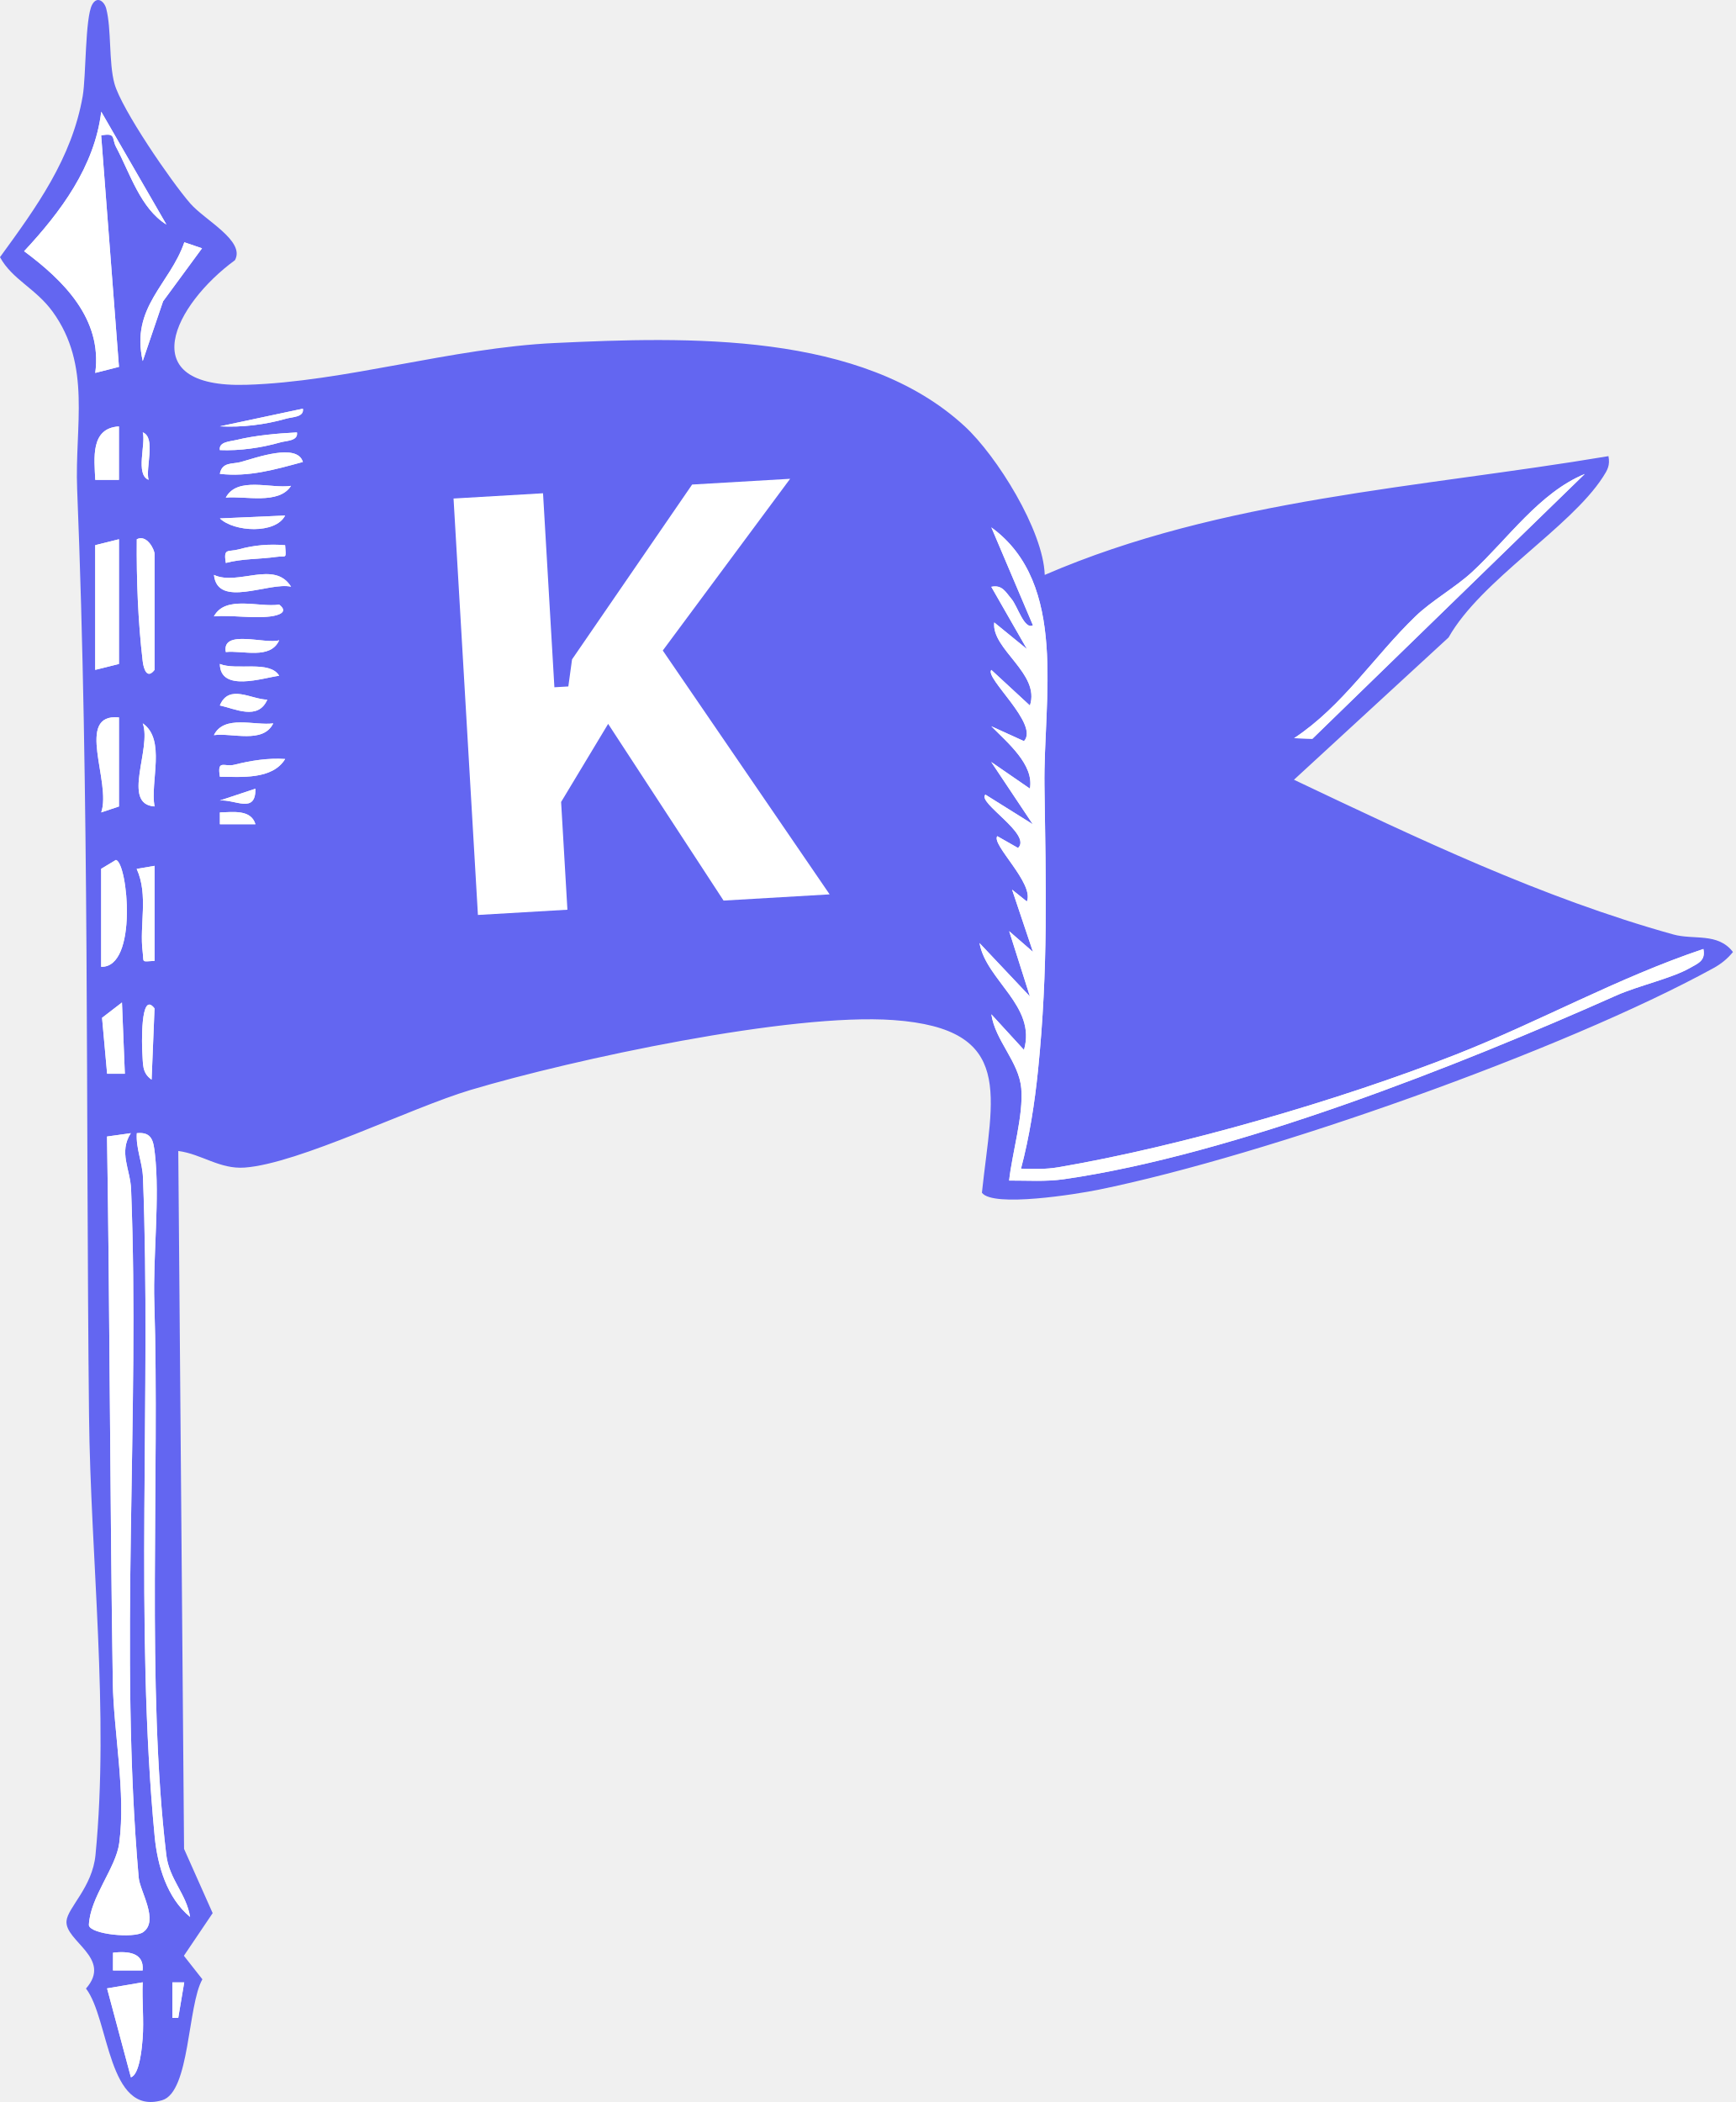
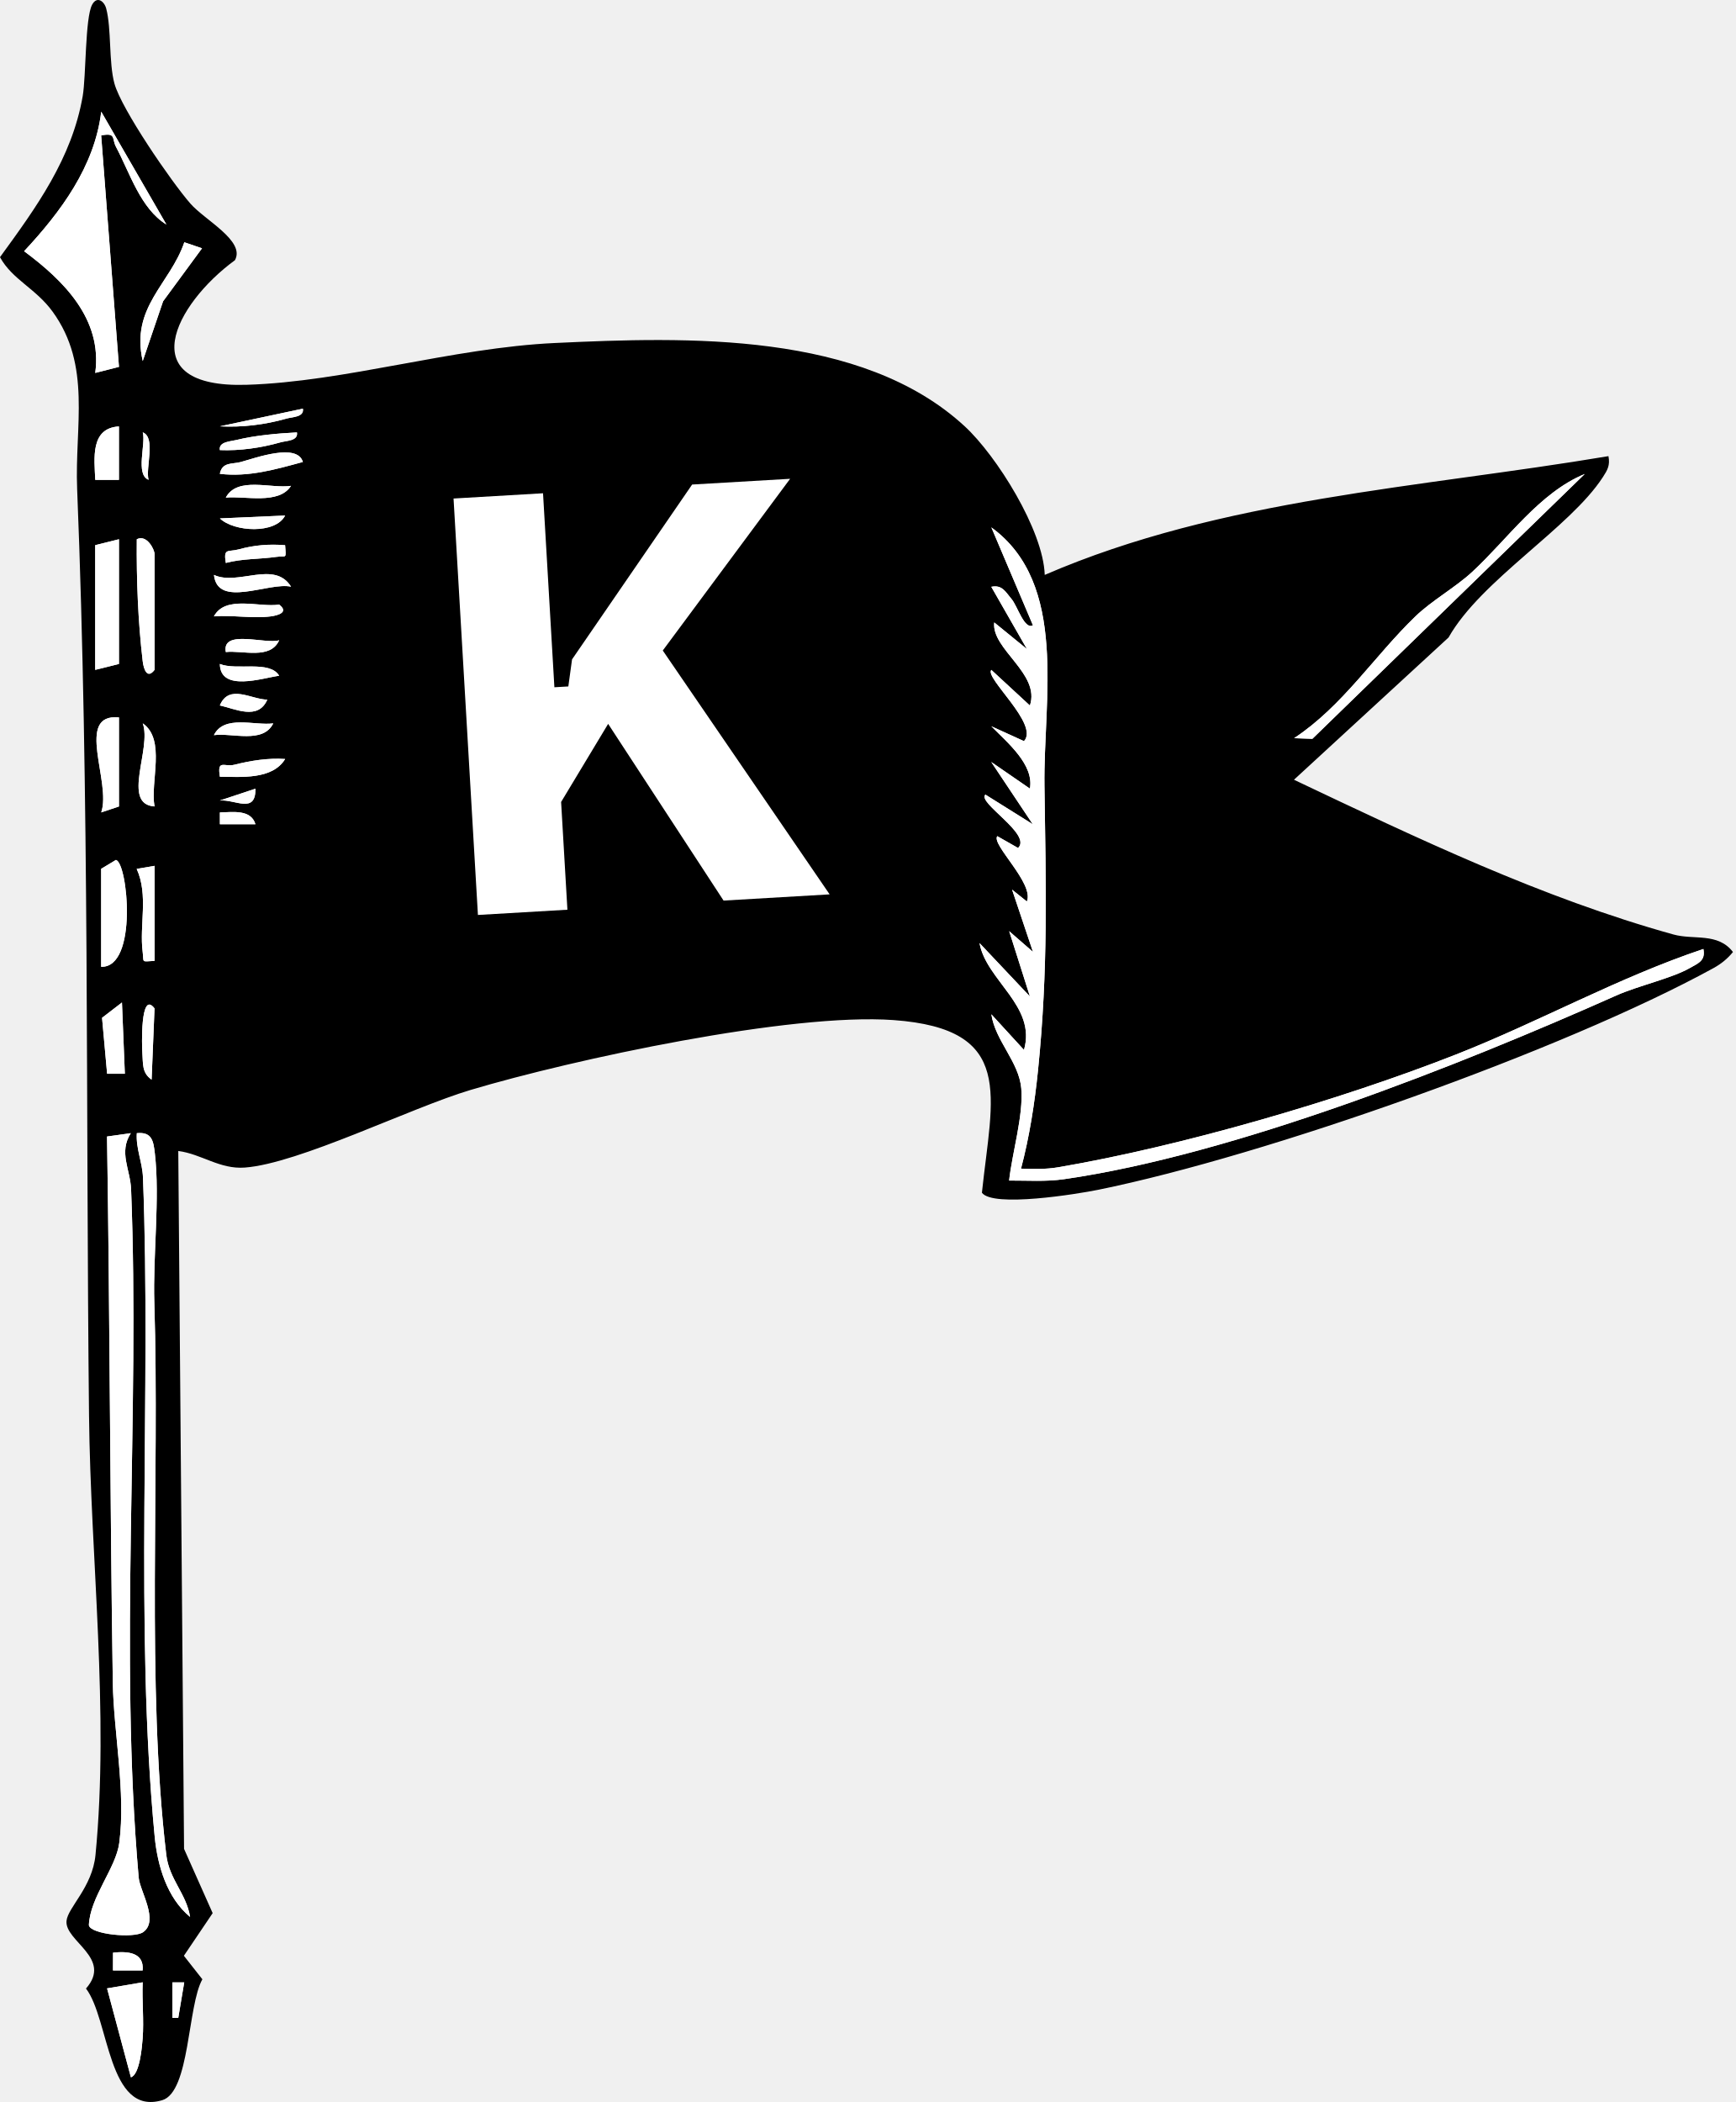
<svg xmlns="http://www.w3.org/2000/svg" width="308" height="373" viewBox="0 0 308 373" fill="none">
-   <path d="M185.425 102.012C216.901 88.405 251.936 86.579 285.463 80.942C285.766 82.583 285.304 83.383 284.463 84.676C278.602 93.718 262.853 102.914 257.079 113.126L229.649 138.366C251.526 148.746 273.586 159.317 296.996 165.826C300.611 166.831 304.878 165.441 307.56 168.934C306.585 170.134 305.467 171.037 304.109 171.786C277.443 186.413 224.752 205.052 194.922 211.125C191.184 211.884 176.22 214.32 174.266 211.648C176.087 194.363 180.292 182.592 158.59 181.013C140.324 179.684 101.761 187.967 83.49 193.419C72.834 196.599 53.06 206.473 43.44 207.186C38.989 207.514 35.799 204.79 31.64 204.241L32.666 328.085L37.742 339.486L32.635 347.051L35.917 351.226C33.266 355.899 33.722 371.224 28.784 372.681C19.081 375.548 19.44 358.314 15.261 352.868C20.03 347.462 11.477 344.477 11.805 340.871C12.02 338.496 16.389 334.901 16.948 329.162C19.41 303.907 16.071 276.431 15.8 251.171C15.21 196.384 15.892 141.417 13.692 86.779C13.241 75.546 16.297 64.894 9.338 55.303C6.349 51.179 2.174 49.614 0 45.635C6.436 36.792 12.748 28.145 14.677 17.066C15.287 13.558 15.092 3.157 16.353 0.828C17.225 -0.782 18.512 0.233 18.851 1.526C19.799 5.121 19.287 11.081 20.307 14.82C21.543 19.349 30.399 32.238 33.779 36.115C36.363 39.08 43.578 42.747 41.696 46.173C30.968 54.015 23.328 68.899 43.732 68.284C61.249 67.756 80.177 61.724 98.474 60.867C121.889 59.77 152.918 58.764 171.21 75.644C176.871 80.865 185.158 94.077 185.415 102.012H185.425ZM29.527 39.834L17.964 19.821C16.779 29.576 10.759 37.623 4.277 44.578C11.307 49.799 18.189 56.615 16.902 66.176L21.112 65.104L17.953 24.037C20.661 23.503 19.799 24.596 20.594 26.083C23.035 30.663 24.938 37.018 29.522 39.839L29.527 39.834ZM35.855 44.06L32.712 42.988C30.189 50.415 23.133 54.497 25.333 64.068L28.943 53.466L35.855 44.06ZM53.757 72.515L39.025 75.654C42.978 75.864 47.024 75.367 50.814 74.285C51.901 73.972 54.004 74.044 53.757 72.515ZM21.107 75.669C16 75.972 16.743 81.342 16.907 85.153H21.107V75.669ZM26.369 85.143C25.789 83.06 27.722 77.654 25.338 76.721C25.917 78.803 23.984 84.209 26.369 85.143ZM52.701 76.731C49.322 76.9 45.199 77.27 41.942 78.08C40.886 78.342 38.773 78.378 39.019 79.87C42.563 80.019 46.363 79.47 49.757 78.501C50.845 78.188 52.947 78.26 52.701 76.731ZM53.757 81.973C52.742 78.567 45.486 81.224 42.706 81.988C41.265 82.388 39.425 81.922 39.014 84.081C44.117 84.691 48.927 83.286 53.757 81.973ZM281.258 84.107C273.212 87.415 267.602 95.641 261.264 101.499C258.315 104.222 254.12 106.561 251.218 109.361C243.926 116.383 238.316 125.282 229.675 130.99L232.916 131.103L281.258 84.107ZM51.65 86.215C48.117 86.763 42.127 84.471 40.071 88.302C43.45 87.958 49.491 89.615 51.65 86.215ZM50.604 91.482L39.025 91.995C41.542 94.406 48.906 94.811 50.604 91.482ZM181.2 207.38C182.702 201.728 183.635 195.686 184.225 189.87C186.051 171.945 185.62 157.091 185.364 139.463C185.143 124.174 189.676 103.571 175.938 93.58L183.318 110.951C181.794 111.813 180.538 107.479 179.533 106.305C178.528 105.13 177.902 103.704 175.928 104.125L182.256 115.173L176.451 110.444C175.913 115.203 184.687 119.522 182.779 125.189L175.938 118.87C174.661 120.24 184.502 128.549 181.728 131.508L175.933 128.872C178.846 131.821 183.548 135.704 182.779 139.935L175.918 135.206L183.292 146.259L174.882 140.997C173.343 142.407 183.235 148.064 180.676 150.47L176.995 148.372C175.856 149.808 183.615 156.784 182.241 159.963L179.615 157.861L183.323 168.903L179.102 165.231L182.784 176.817L173.836 167.339C175.015 173.976 183.989 178.515 181.728 186.3L175.938 179.982C176.61 184.669 180.846 188.362 181.251 193.158C181.656 197.953 179.615 204.621 179.092 209.483C182.343 209.468 185.594 209.709 188.845 209.242C219.039 204.888 258.889 189.106 286.863 176.638C290.709 174.925 296.714 173.596 299.904 171.77C301.38 170.924 302.729 170.478 302.309 168.39C287.094 173.494 273.253 181.279 258.377 187.126C237.829 195.204 209.532 203.431 187.794 207.129C185.594 207.503 183.405 207.447 181.194 207.37L181.2 207.38ZM21.112 117.819V95.688L16.897 96.739V118.87L21.112 117.819ZM27.43 118.87V98.319C27.43 97.488 26.035 94.775 24.276 95.688C24.209 102.853 24.486 110.177 25.322 117.306C25.507 118.886 26.174 120.537 27.43 118.865V118.87ZM50.599 96.744C47.732 96.519 45.137 96.724 42.353 97.488C40.491 98.001 39.619 97.16 40.076 99.893C42.994 99.114 46.194 99.232 49.019 98.822C50.86 98.555 50.793 99.37 50.599 96.744ZM51.655 104.109C48.691 99.34 42.214 104.012 37.973 102.017C38.599 108.043 47.768 103.222 51.655 104.109ZM49.542 107.284C46.009 107.843 40.024 105.546 37.963 109.377C41.168 109.115 44.87 109.787 47.988 109.387C49.527 109.192 51.255 108.587 49.542 107.284ZM49.547 113.613C47.147 114.378 39.306 111.562 40.076 115.706C43.06 115.367 47.983 117.111 49.547 113.613ZM49.547 119.912C47.881 117.106 41.942 119.035 39.019 117.819C39.086 122.881 46.64 120.296 49.547 119.912ZM47.44 124.153C44.64 124.143 40.635 121.271 39.019 125.184C41.706 125.759 45.814 127.908 47.44 124.153ZM21.112 127.302C13.2 126.559 19.825 138.837 17.964 144.161L21.112 143.11V127.302ZM27.425 143.105C26.625 138.704 29.491 131.236 25.333 128.359C26.974 132.816 21.492 142.71 27.425 143.105ZM48.496 128.364C45.24 128.81 39.773 126.774 37.963 130.452C41.219 130.005 46.686 132.042 48.496 128.364ZM50.604 134.688C47.563 134.478 44.511 134.97 41.583 135.709C39.819 136.15 38.507 134.652 39.025 137.837C42.742 137.853 48.337 138.407 50.604 134.693V134.688ZM45.332 139.955L39.009 142.053C41.712 141.802 45.404 144.515 45.332 139.955ZM45.337 146.259C44.527 143.587 41.332 144.115 39.025 144.166V146.264H45.337V146.259ZM17.953 171.56C24.527 171.739 22.676 153.055 20.569 152.598L17.953 154.173V171.56ZM27.43 153.645L24.256 154.188C26.384 158.856 24.707 164.164 25.322 168.944C25.569 170.862 24.958 170.647 27.43 170.509V153.65V153.645ZM22.158 190.537L21.646 177.894L18.112 180.613L19.01 190.542H22.158V190.537ZM27.425 178.946C24.856 175.566 25.184 185.813 25.266 186.901C25.41 188.701 25.148 190.383 26.907 191.583L27.425 178.951V178.946ZM23.22 201.077L18.994 201.672C19.507 234.03 19.517 266.209 20.02 298.588C20.153 307.323 22.358 318.058 21.163 327.043C20.569 331.511 15.964 336.655 15.774 341.625C16.035 343.251 23.753 344 25.389 342.866C28.291 340.85 24.825 335.588 24.615 333.178C21.102 293.239 24.856 251.197 23.266 211.032C23.122 207.462 21.02 204.503 23.22 201.072V201.077ZM33.743 340.173C33.102 336.06 30.035 333.506 29.517 329.136C25.953 299.27 28.363 262.106 27.394 231.148C27.133 222.844 28.404 212.597 27.491 204.708C27.24 202.554 27.025 200.8 24.287 201.077C24.097 203.78 25.276 206.252 25.379 208.929C26.861 246.971 23.876 288.587 27.461 325.925C27.953 331.039 29.625 336.783 33.753 340.168L33.743 340.173ZM25.317 349.652C25.604 346.431 22.661 346.22 20.061 346.503L20.051 349.652H25.317ZM25.322 351.76L19.005 352.837L23.235 368.619C24.804 368.131 25.209 363.182 25.317 361.761C25.574 358.453 25.189 355.068 25.328 351.76H25.322ZM32.696 351.77H30.599L30.604 358.079H31.635L32.696 351.77Z" fill="#6366f1" />
+   <path d="M185.425 102.012C216.901 88.405 251.936 86.579 285.463 80.942C285.766 82.583 285.304 83.383 284.463 84.676C278.602 93.718 262.853 102.914 257.079 113.126L229.649 138.366C251.526 148.746 273.586 159.317 296.996 165.826C300.611 166.831 304.878 165.441 307.56 168.934C306.585 170.134 305.467 171.037 304.109 171.786C277.443 186.413 224.752 205.052 194.922 211.125C191.184 211.884 176.22 214.32 174.266 211.648C176.087 194.363 180.292 182.592 158.59 181.013C140.324 179.684 101.761 187.967 83.49 193.419C72.834 196.599 53.06 206.473 43.44 207.186C38.989 207.514 35.799 204.79 31.64 204.241L32.666 328.085L37.742 339.486L32.635 347.051L35.917 351.226C33.266 355.899 33.722 371.224 28.784 372.681C19.081 375.548 19.44 358.314 15.261 352.868C20.03 347.462 11.477 344.477 11.805 340.871C12.02 338.496 16.389 334.901 16.948 329.162C19.41 303.907 16.071 276.431 15.8 251.171C15.21 196.384 15.892 141.417 13.692 86.779C13.241 75.546 16.297 64.894 9.338 55.303C6.349 51.179 2.174 49.614 0 45.635C6.436 36.792 12.748 28.145 14.677 17.066C15.287 13.558 15.092 3.157 16.353 0.828C17.225 -0.782 18.512 0.233 18.851 1.526C19.799 5.121 19.287 11.081 20.307 14.82C21.543 19.349 30.399 32.238 33.779 36.115C36.363 39.08 43.578 42.747 41.696 46.173C30.968 54.015 23.328 68.899 43.732 68.284C61.249 67.756 80.177 61.724 98.474 60.867C121.889 59.77 152.918 58.764 171.21 75.644C176.871 80.865 185.158 94.077 185.415 102.012H185.425ZM29.527 39.834L17.964 19.821C16.779 29.576 10.759 37.623 4.277 44.578C11.307 49.799 18.189 56.615 16.902 66.176L21.112 65.104L17.953 24.037C20.661 23.503 19.799 24.596 20.594 26.083C23.035 30.663 24.938 37.018 29.522 39.839L29.527 39.834ZM35.855 44.06L32.712 42.988C30.189 50.415 23.133 54.497 25.333 64.068L28.943 53.466L35.855 44.06ZM53.757 72.515L39.025 75.654C42.978 75.864 47.024 75.367 50.814 74.285C51.901 73.972 54.004 74.044 53.757 72.515ZM21.107 75.669C16 75.972 16.743 81.342 16.907 85.153H21.107V75.669ZM26.369 85.143C25.789 83.06 27.722 77.654 25.338 76.721C25.917 78.803 23.984 84.209 26.369 85.143ZM52.701 76.731C49.322 76.9 45.199 77.27 41.942 78.08C40.886 78.342 38.773 78.378 39.019 79.87C42.563 80.019 46.363 79.47 49.757 78.501C50.845 78.188 52.947 78.26 52.701 76.731ZM53.757 81.973C52.742 78.567 45.486 81.224 42.706 81.988C41.265 82.388 39.425 81.922 39.014 84.081C44.117 84.691 48.927 83.286 53.757 81.973ZM281.258 84.107C273.212 87.415 267.602 95.641 261.264 101.499C258.315 104.222 254.12 106.561 251.218 109.361C243.926 116.383 238.316 125.282 229.675 130.99L232.916 131.103L281.258 84.107ZM51.65 86.215C48.117 86.763 42.127 84.471 40.071 88.302C43.45 87.958 49.491 89.615 51.65 86.215ZM50.604 91.482L39.025 91.995C41.542 94.406 48.906 94.811 50.604 91.482ZM181.2 207.38C182.702 201.728 183.635 195.686 184.225 189.87C186.051 171.945 185.62 157.091 185.364 139.463C185.143 124.174 189.676 103.571 175.938 93.58L183.318 110.951C181.794 111.813 180.538 107.479 179.533 106.305C178.528 105.13 177.902 103.704 175.928 104.125L182.256 115.173L176.451 110.444C175.913 115.203 184.687 119.522 182.779 125.189L175.938 118.87C174.661 120.24 184.502 128.549 181.728 131.508L175.933 128.872C178.846 131.821 183.548 135.704 182.779 139.935L175.918 135.206L183.292 146.259L174.882 140.997C173.343 142.407 183.235 148.064 180.676 150.47L176.995 148.372C175.856 149.808 183.615 156.784 182.241 159.963L179.615 157.861L183.323 168.903L179.102 165.231L182.784 176.817L173.836 167.339C175.015 173.976 183.989 178.515 181.728 186.3L175.938 179.982C176.61 184.669 180.846 188.362 181.251 193.158C181.656 197.953 179.615 204.621 179.092 209.483C182.343 209.468 185.594 209.709 188.845 209.242C219.039 204.888 258.889 189.106 286.863 176.638C290.709 174.925 296.714 173.596 299.904 171.77C301.38 170.924 302.729 170.478 302.309 168.39C287.094 173.494 273.253 181.279 258.377 187.126C237.829 195.204 209.532 203.431 187.794 207.129C185.594 207.503 183.405 207.447 181.194 207.37L181.2 207.38ZM21.112 117.819V95.688L16.897 96.739V118.87L21.112 117.819ZM27.43 118.87V98.319C27.43 97.488 26.035 94.775 24.276 95.688C24.209 102.853 24.486 110.177 25.322 117.306C25.507 118.886 26.174 120.537 27.43 118.865V118.87ZM50.599 96.744C47.732 96.519 45.137 96.724 42.353 97.488C40.491 98.001 39.619 97.16 40.076 99.893C42.994 99.114 46.194 99.232 49.019 98.822C50.86 98.555 50.793 99.37 50.599 96.744ZM51.655 104.109C48.691 99.34 42.214 104.012 37.973 102.017C38.599 108.043 47.768 103.222 51.655 104.109ZM49.542 107.284C46.009 107.843 40.024 105.546 37.963 109.377C41.168 109.115 44.87 109.787 47.988 109.387C49.527 109.192 51.255 108.587 49.542 107.284ZM49.547 113.613C47.147 114.378 39.306 111.562 40.076 115.706C43.06 115.367 47.983 117.111 49.547 113.613ZM49.547 119.912C47.881 117.106 41.942 119.035 39.019 117.819C39.086 122.881 46.64 120.296 49.547 119.912ZM47.44 124.153C44.64 124.143 40.635 121.271 39.019 125.184C41.706 125.759 45.814 127.908 47.44 124.153ZM21.112 127.302C13.2 126.559 19.825 138.837 17.964 144.161L21.112 143.11V127.302ZM27.425 143.105C26.625 138.704 29.491 131.236 25.333 128.359C26.974 132.816 21.492 142.71 27.425 143.105ZM48.496 128.364C45.24 128.81 39.773 126.774 37.963 130.452C41.219 130.005 46.686 132.042 48.496 128.364ZM50.604 134.688C47.563 134.478 44.511 134.97 41.583 135.709C39.819 136.15 38.507 134.652 39.025 137.837C42.742 137.853 48.337 138.407 50.604 134.693V134.688ZM45.332 139.955L39.009 142.053C41.712 141.802 45.404 144.515 45.332 139.955ZM45.337 146.259C44.527 143.587 41.332 144.115 39.025 144.166V146.264H45.337V146.259ZM17.953 171.56C24.527 171.739 22.676 153.055 20.569 152.598L17.953 154.173V171.56ZM27.43 153.645L24.256 154.188C26.384 158.856 24.707 164.164 25.322 168.944C25.569 170.862 24.958 170.647 27.43 170.509V153.65V153.645ZM22.158 190.537L21.646 177.894L18.112 180.613L19.01 190.542H22.158V190.537ZM27.425 178.946C24.856 175.566 25.184 185.813 25.266 186.901C25.41 188.701 25.148 190.383 26.907 191.583L27.425 178.951V178.946ZM23.22 201.077L18.994 201.672C19.507 234.03 19.517 266.209 20.02 298.588C20.153 307.323 22.358 318.058 21.163 327.043C20.569 331.511 15.964 336.655 15.774 341.625C16.035 343.251 23.753 344 25.389 342.866C28.291 340.85 24.825 335.588 24.615 333.178C21.102 293.239 24.856 251.197 23.266 211.032C23.122 207.462 21.02 204.503 23.22 201.072V201.077ZM33.743 340.173C33.102 336.06 30.035 333.506 29.517 329.136C25.953 299.27 28.363 262.106 27.394 231.148C27.133 222.844 28.404 212.597 27.491 204.708C27.24 202.554 27.025 200.8 24.287 201.077C24.097 203.78 25.276 206.252 25.379 208.929C26.861 246.971 23.876 288.587 27.461 325.925C27.953 331.039 29.625 336.783 33.753 340.168L33.743 340.173ZM25.317 349.652C25.604 346.431 22.661 346.22 20.061 346.503L20.051 349.652H25.317ZM25.322 351.76L19.005 352.837L23.235 368.619C24.804 368.131 25.209 363.182 25.317 361.761C25.574 358.453 25.189 355.068 25.328 351.76H25.322ZM32.696 351.77H30.599L30.604 358.079H31.635L32.696 351.77Z" fill="currentColor" />
  <path d="M181.2 207.38C183.405 207.457 185.6 207.514 187.799 207.139C209.537 203.441 237.829 195.214 258.382 187.136C273.258 181.289 287.094 173.504 302.314 168.4C302.734 170.488 301.386 170.934 299.909 171.78C296.719 173.606 290.714 174.935 286.868 176.648C258.895 189.116 219.05 204.898 188.851 209.252C185.599 209.719 182.348 209.478 179.097 209.493C179.62 204.636 181.656 197.897 181.256 193.168C180.856 188.439 176.62 184.68 175.943 179.992L181.733 186.311C183.994 178.525 175.02 173.981 173.841 167.349L182.789 176.827L179.107 165.241L183.328 168.913L179.62 157.871L182.246 159.974C183.62 156.794 175.861 149.818 177 148.382L180.682 150.48C183.241 148.074 173.349 142.417 174.887 141.007L183.297 146.269L175.923 135.216L182.784 139.945C183.553 135.714 178.851 131.831 175.938 128.882L181.733 131.518C184.512 128.554 174.666 120.25 175.943 118.881L182.784 125.199C184.692 119.532 175.913 115.219 176.456 110.454L182.261 115.183L175.933 104.135C177.902 103.714 178.492 105.099 179.538 106.315C180.584 107.53 181.805 111.823 183.323 110.962L175.943 93.59C189.676 103.581 185.148 124.184 185.369 139.473C185.625 157.101 186.051 171.955 184.23 189.88C183.641 195.691 182.707 201.738 181.205 207.39L181.2 207.38Z" fill="white" />
  <path d="M23.22 201.078C21.025 204.509 23.128 207.464 23.266 211.038C24.856 251.198 21.102 293.245 24.615 333.184C24.825 335.589 28.291 340.857 25.389 342.872C23.748 344.011 16.03 343.257 15.774 341.631C15.964 336.661 20.569 331.512 21.163 327.05C22.358 318.064 20.153 307.329 20.02 298.594C19.517 266.221 19.507 234.037 18.994 201.678L23.22 201.083V201.078Z" fill="white" />
  <path d="M29.527 39.835C24.943 37.014 23.04 30.664 20.599 26.079C19.804 24.591 20.666 23.499 17.958 24.032L21.117 65.1L16.907 66.172C18.194 56.611 11.312 49.795 4.282 44.574C10.764 37.614 16.784 29.572 17.968 19.816L29.532 39.83L29.527 39.835Z" fill="white" />
  <path d="M33.743 340.175C29.62 336.785 27.943 331.045 27.451 325.932C23.866 288.593 26.851 246.972 25.369 208.936C25.266 206.254 24.092 203.781 24.276 201.084C27.015 200.807 27.235 202.561 27.482 204.715C28.394 212.608 27.123 222.851 27.384 231.154C28.353 262.108 25.948 299.277 29.507 329.143C30.03 333.512 33.097 336.072 33.733 340.18L33.743 340.175Z" fill="white" />
  <path d="M281.258 84.106L232.916 131.102L229.675 130.989C238.316 125.281 243.926 116.382 251.218 109.36C254.126 106.56 258.315 104.226 261.264 101.498C267.602 95.64 273.212 87.414 281.258 84.106Z" fill="white" />
  <path d="M21.112 117.819L16.897 118.87V96.739L21.112 95.688V117.819Z" fill="white" />
  <path d="M17.953 171.559V154.172L20.569 152.598C22.671 153.054 24.527 171.739 17.953 171.559Z" fill="white" />
  <path d="M25.322 351.762C25.184 355.07 25.569 358.45 25.312 361.763C25.204 363.184 24.799 368.133 23.23 368.621L19 352.839L25.317 351.762H25.322Z" fill="white" />
  <path d="M27.43 118.867C26.168 120.534 25.507 118.887 25.322 117.308C24.486 110.178 24.209 102.859 24.276 95.689C26.035 94.776 27.43 97.49 27.43 98.32V118.872V118.867Z" fill="white" />
  <path d="M21.112 127.302V143.11L17.963 144.161C19.825 138.832 13.2 126.553 21.112 127.302Z" fill="white" />
  <path d="M35.855 44.06L28.943 53.467L25.333 64.068C23.128 54.503 30.189 50.415 32.712 42.988L35.855 44.06Z" fill="white" />
  <path d="M22.158 190.535H19.01L18.112 180.605L21.646 177.887L22.158 190.535Z" fill="white" />
  <path d="M27.43 153.646V170.505C24.959 170.648 25.569 170.864 25.323 168.94C24.707 164.16 26.384 158.852 24.256 154.184L27.43 153.641V153.646Z" fill="white" />
  <path d="M21.107 75.672V85.155H16.907C16.743 81.35 15.999 75.975 21.107 75.672Z" fill="white" />
  <path d="M27.425 143.105C21.491 142.705 26.973 132.816 25.332 128.359C29.491 131.237 26.625 138.71 27.425 143.105Z" fill="white" />
  <path d="M53.757 81.976C48.927 83.294 44.117 84.694 39.014 84.084C39.424 81.93 41.265 82.391 42.706 81.991C45.486 81.222 52.742 78.57 53.757 81.976Z" fill="white" />
  <path d="M51.655 104.11C47.763 103.223 38.599 108.039 37.973 102.018C42.219 104.018 48.696 99.34 51.655 104.11Z" fill="white" />
  <path d="M50.603 134.689C48.337 138.402 42.742 137.848 39.024 137.833C38.506 134.653 39.814 136.15 41.583 135.704C44.511 134.971 47.568 134.478 50.603 134.684V134.689Z" fill="white" />
  <path d="M27.424 178.944L26.907 191.576C25.148 190.381 25.409 188.699 25.265 186.894C25.178 185.806 24.855 175.559 27.424 178.939V178.944Z" fill="white" />
  <path d="M49.542 107.284C51.25 108.586 49.522 109.191 47.988 109.386C44.876 109.786 41.168 109.109 37.963 109.376C40.024 105.545 46.009 107.843 49.542 107.284Z" fill="white" />
  <path d="M49.547 119.909C46.645 120.299 39.091 122.884 39.019 117.816C41.942 119.032 47.875 117.103 49.547 119.909Z" fill="white" />
  <path d="M52.701 76.731C52.947 78.259 50.844 78.187 49.757 78.5C46.363 79.469 42.563 80.018 39.019 79.869C38.773 78.377 40.886 78.341 41.942 78.079C45.199 77.269 49.316 76.9 52.701 76.731Z" fill="white" />
  <path d="M50.598 96.745C50.793 99.371 50.86 98.555 49.019 98.822C46.193 99.232 42.998 99.115 40.075 99.894C39.619 97.16 40.486 98.001 42.352 97.489C45.137 96.724 47.731 96.514 50.598 96.745Z" fill="white" />
  <path d="M50.604 91.481C48.906 94.809 41.542 94.404 39.024 91.993L50.604 91.481Z" fill="white" />
  <path d="M53.757 72.516C54.003 74.044 51.901 73.972 50.814 74.285C47.024 75.367 42.973 75.865 39.024 75.654L53.757 72.516Z" fill="white" />
  <path d="M51.65 86.216C49.491 89.611 43.45 87.96 40.07 88.303C42.132 84.472 48.116 86.764 51.65 86.216Z" fill="white" />
  <path d="M48.496 128.363C46.686 132.041 41.219 130.005 37.963 130.451C39.773 126.773 45.24 128.81 48.496 128.363Z" fill="white" />
  <path d="M47.439 124.151C45.809 127.9 41.706 125.756 39.019 125.182C40.639 121.268 44.639 124.14 47.439 124.151Z" fill="white" />
  <path d="M49.547 113.613C47.983 117.111 43.06 115.367 40.076 115.706C39.312 111.562 47.147 114.377 49.547 113.613Z" fill="white" />
  <path d="M25.317 349.65H20.051L20.061 346.5C22.661 346.218 25.605 346.429 25.317 349.65Z" fill="white" />
  <path d="M45.332 139.957C45.404 144.512 41.711 141.798 39.009 142.055L45.332 139.957Z" fill="white" />
  <path d="M45.337 146.258H39.024V144.166C41.332 144.114 44.527 143.586 45.337 146.258Z" fill="white" />
  <path d="M26.368 85.141C23.984 84.212 25.917 78.801 25.338 76.719C27.722 77.647 25.789 83.058 26.368 85.141Z" fill="white" />
  <path d="M32.697 351.77L31.635 358.078H30.599L30.594 351.77H32.697Z" fill="white" />
  <path d="M99.582 142.292L100.702 161.429L84.82 162.359L80.493 88.461L96.375 87.531L98.391 121.956L100.865 121.811L101.525 117.008L122.836 85.982L140.225 84.963L117.627 115.435L147.239 158.705L128.414 159.807L107.931 128.452L99.596 142.291L99.582 142.292Z" fill="#ffffff" />
</svg>
